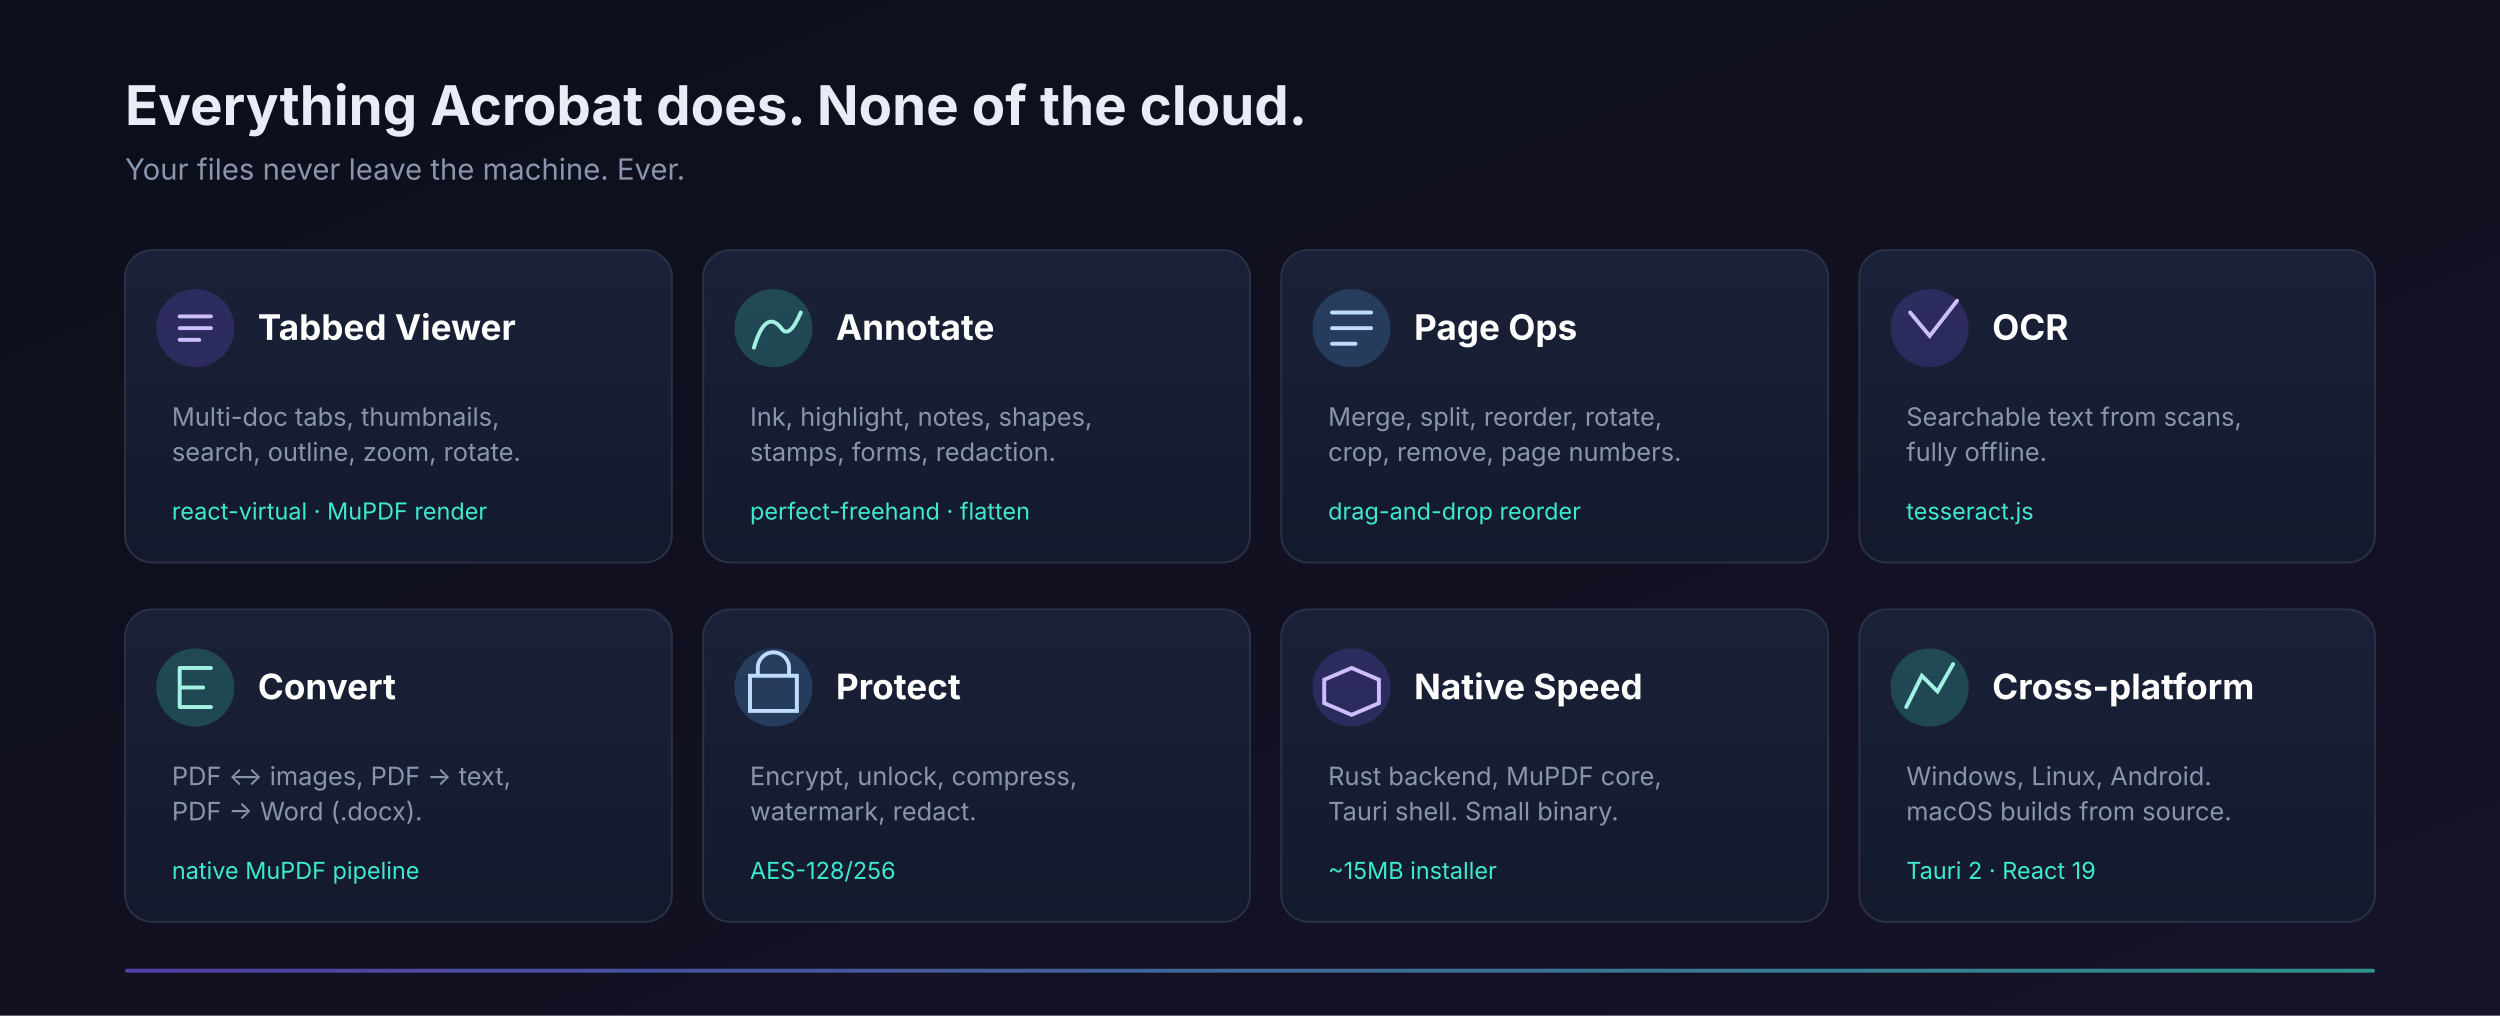
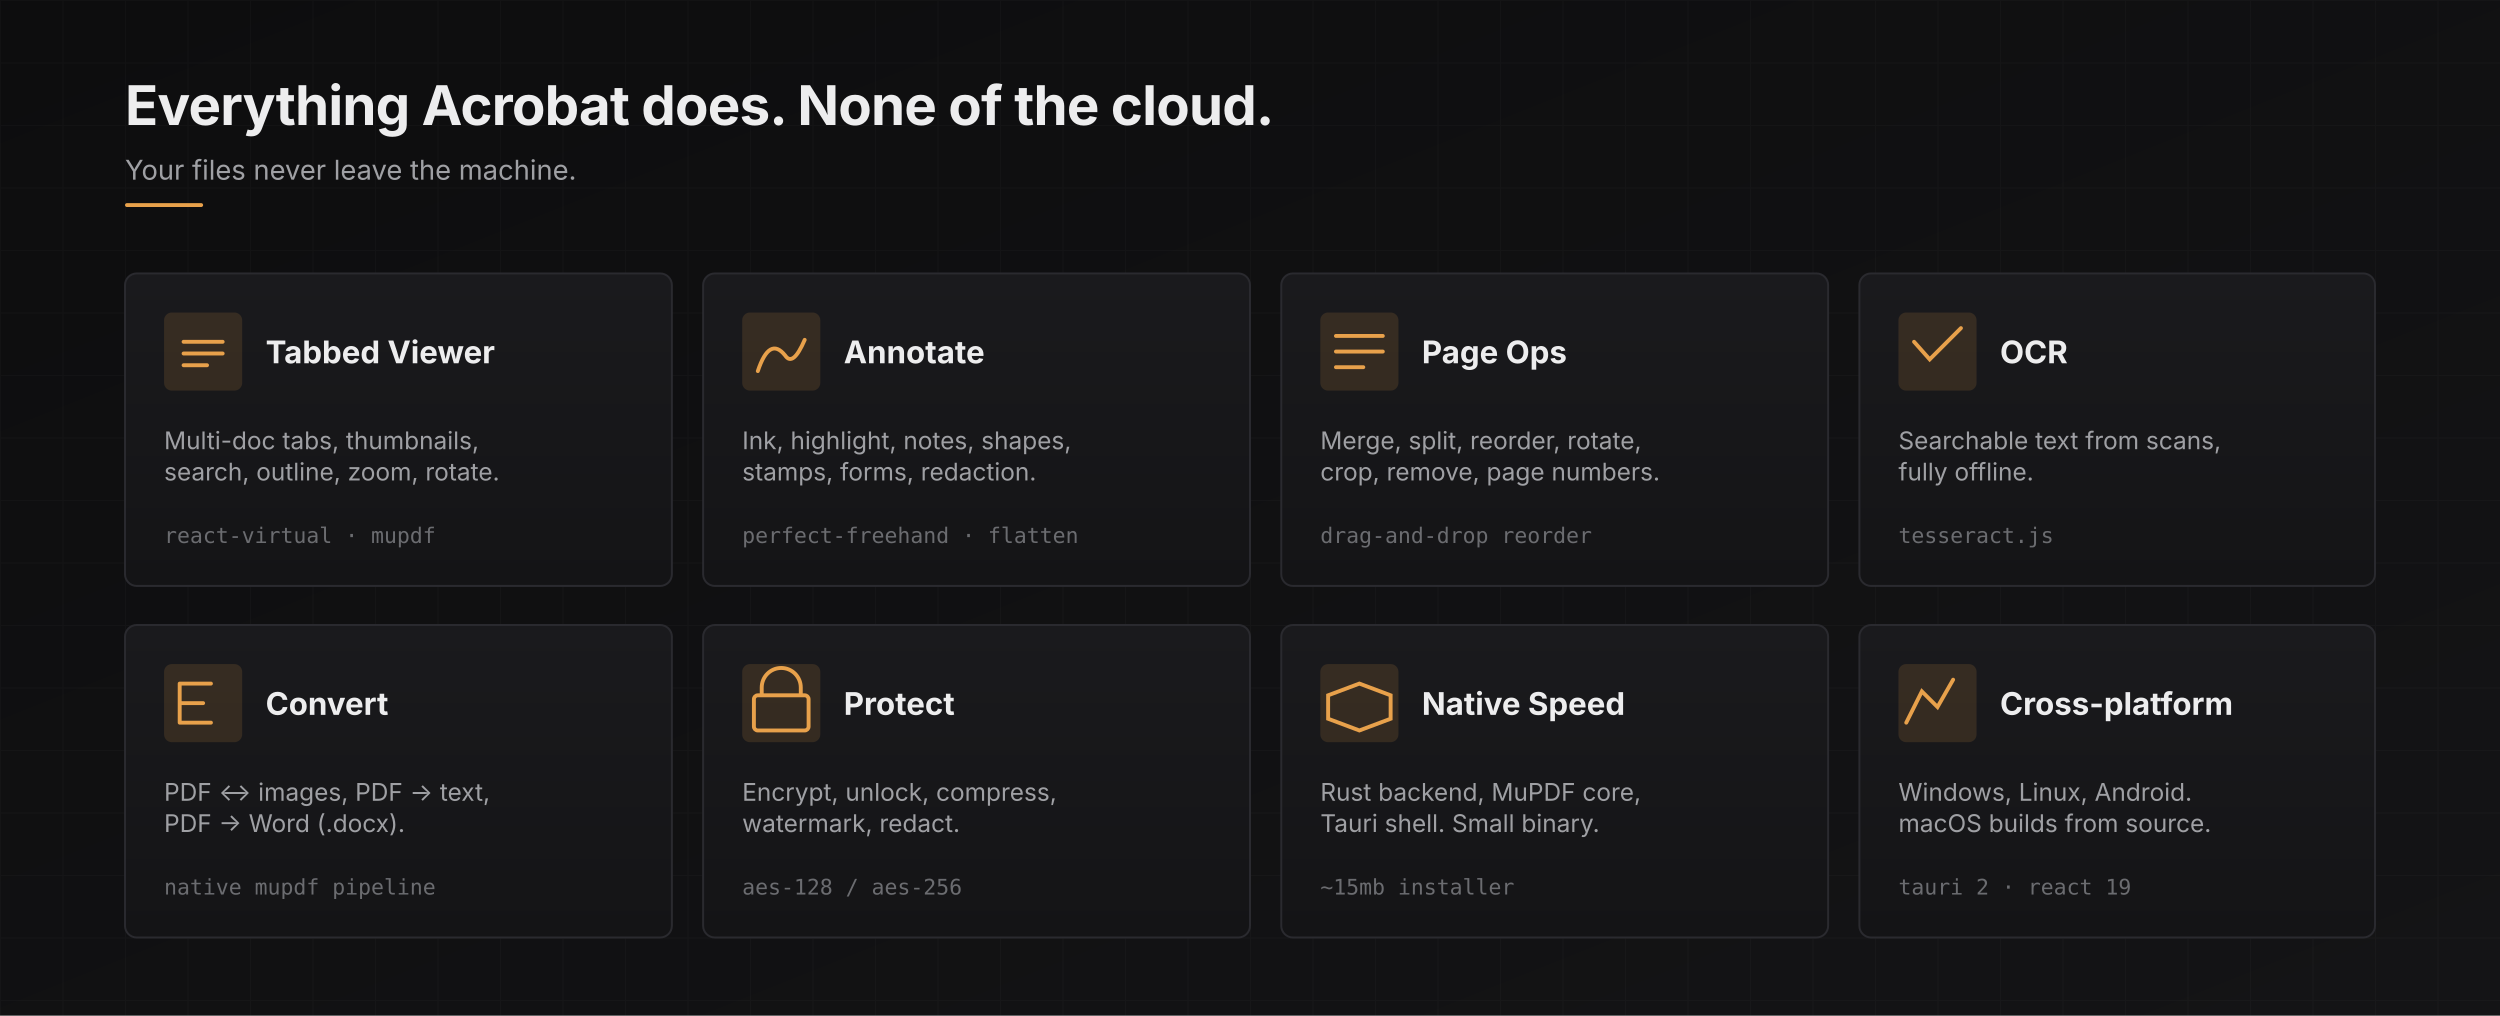
<svg xmlns="http://www.w3.org/2000/svg" viewBox="0 0 1280 520" width="1280" height="520" role="img" aria-label="Qyra features">
  <defs>
    <linearGradient id="bg2" x1="0" y1="0" x2="1" y2="1">
-       <stop offset="0%" stop-color="#0b0f1a" />
-       <stop offset="100%" stop-color="#171228" />
+       <stop offset="0%" stop-color="#0d0d0e" />
+       <stop offset="100%" stop-color="#141416" />
    </linearGradient>
    <linearGradient id="card" x1="0" y1="0" x2="0" y2="1">
-       <stop offset="0%" stop-color="#1a2138" />
-       <stop offset="100%" stop-color="#141a2c" />
+       <stop offset="0%" stop-color="#1a1a1d" />
+       <stop offset="100%" stop-color="#141416" />
    </linearGradient>
-     <linearGradient id="hl" x1="0" y1="0" x2="1" y2="0">
-       <stop offset="0%" stop-color="#7c5cff" />
-       <stop offset="100%" stop-color="#3ee9d1" />
-     </linearGradient>
+     <pattern id="grid2" width="32" height="32" patternUnits="userSpaceOnUse">
+       <path d="M 32 0 L 0 0 0 32" fill="none" stroke="#ffffff" stroke-opacity="0.02" stroke-width="1" />
+     </pattern>
  </defs>
  <rect width="1280" height="520" fill="url(#bg2)" />
-   <g font-family="Inter, Geist, system-ui, sans-serif" fill="#e7ecf7">
-     <text x="64" y="64" font-size="28" font-weight="700">Everything Acrobat does. None of the cloud.</text>
-     <text x="64" y="92" font-size="15" font-weight="400" fill="#8b94ad">Your files never leave the machine. Ever.</text>
+   <rect width="1280" height="520" fill="url(#grid2)" />
+   <g font-family="Inter, Geist, system-ui, sans-serif">
+     <text x="64" y="64" font-size="28" font-weight="700" fill="#ededee" letter-spacing="-0.4">
+       Everything Acrobat does. None of the cloud.
+     </text>
+     <text x="64" y="92" font-size="14" font-weight="400" fill="#9fa0a4">
+       Your files never leave the machine.
+     </text>
+     <rect x="64" y="104" width="40" height="2" rx="1" fill="#e8a14b" />
  </g>
  <g font-family="Inter, Geist, system-ui, sans-serif">
-     <g transform="translate(64,128)">
-       <rect width="280" height="160" rx="14" fill="url(#card)" stroke="#2a3147" />
-       <circle cx="36" cy="40" r="20" fill="#7c5cff" opacity="0.2" />
-       <path d="M28 40 h16 M28 34 h16 M28 46 h10" stroke="#cdbfff" stroke-width="2" stroke-linecap="round" />
-       <text x="68" y="46" font-size="18" font-weight="700" fill="#fff">Tabbed Viewer</text>
-       <text x="24" y="90" font-size="13" fill="#8b94ad">Multi-doc tabs, thumbnails,</text>
-       <text x="24" y="108" font-size="13" fill="#8b94ad">search, outline, zoom, rotate.</text>
-       <text x="24" y="138" font-size="12" fill="#3ee9d1">react-virtual · MuPDF render</text>
+     <g transform="translate(64,140)">
+       <rect width="280" height="160" rx="6" fill="url(#card)" stroke="#2a2a2f" />
+       <rect x="20" y="20" width="40" height="40" rx="4" fill="#e8a14b" fill-opacity="0.14" />
+       <g stroke="#e8a14b" stroke-width="2" stroke-linecap="round" fill="none">
+         <path d="M30 35 h20 M30 41 h20 M30 47 h12" />
+       </g>
+       <text x="72" y="46" font-size="16" font-weight="700" fill="#ededee">Tabbed Viewer</text>
+       <text x="20" y="90" font-size="12.5" fill="#9fa0a4">Multi-doc tabs, thumbnails,</text>
+       <text x="20" y="106" font-size="12.5" fill="#9fa0a4">search, outline, zoom, rotate.</text>
+       <text x="20" y="138" font-size="11" font-family="ui-monospace, monospace" fill="#6b6c70">react-virtual · mupdf</text>
    </g>
-     <g transform="translate(360,128)">
-       <rect width="280" height="160" rx="14" fill="url(#card)" stroke="#2a3147" />
-       <circle cx="36" cy="40" r="20" fill="#3ee9d1" opacity="0.2" />
-       <path d="M26 50 q6 -20 14 -10 q4 6 10 -8" stroke="#a3f1e3" stroke-width="2" fill="none" stroke-linecap="round" />
-       <text x="68" y="46" font-size="18" font-weight="700" fill="#fff">Annotate</text>
-       <text x="24" y="90" font-size="13" fill="#8b94ad">Ink, highlight, notes, shapes,</text>
-       <text x="24" y="108" font-size="13" fill="#8b94ad">stamps, forms, redaction.</text>
-       <text x="24" y="138" font-size="12" fill="#3ee9d1">perfect-freehand · flatten</text>
+     <g transform="translate(360,140)">
+       <rect width="280" height="160" rx="6" fill="url(#card)" stroke="#2a2a2f" />
+       <rect x="20" y="20" width="40" height="40" rx="4" fill="#e8a14b" fill-opacity="0.14" />
+       <path d="M28 50 q6 -18 14 -8 q4 6 10 -8" stroke="#e8a14b" stroke-width="2" fill="none" stroke-linecap="round" />
+       <text x="72" y="46" font-size="16" font-weight="700" fill="#ededee">Annotate</text>
+       <text x="20" y="90" font-size="12.5" fill="#9fa0a4">Ink, highlight, notes, shapes,</text>
+       <text x="20" y="106" font-size="12.5" fill="#9fa0a4">stamps, forms, redaction.</text>
+       <text x="20" y="138" font-size="11" font-family="ui-monospace, monospace" fill="#6b6c70">perfect-freehand · flatten</text>
    </g>
-     <g transform="translate(656,128)">
-       <rect width="280" height="160" rx="14" fill="url(#card)" stroke="#2a3147" />
-       <circle cx="36" cy="40" r="20" fill="#5eb1ff" opacity="0.2" />
-       <path d="M26 32 h20 M26 40 h20 M26 48 h12" stroke="#bfdcff" stroke-width="2" stroke-linecap="round" />
-       <text x="68" y="46" font-size="18" font-weight="700" fill="#fff">Page Ops</text>
-       <text x="24" y="90" font-size="13" fill="#8b94ad">Merge, split, reorder, rotate,</text>
-       <text x="24" y="108" font-size="13" fill="#8b94ad">crop, remove, page numbers.</text>
-       <text x="24" y="138" font-size="12" fill="#3ee9d1">drag-and-drop reorder</text>
+     <g transform="translate(656,140)">
+       <rect width="280" height="160" rx="6" fill="url(#card)" stroke="#2a2a2f" />
+       <rect x="20" y="20" width="40" height="40" rx="4" fill="#e8a14b" fill-opacity="0.14" />
+       <g stroke="#e8a14b" stroke-width="2" stroke-linecap="round">
+         <path d="M28 32 h24 M28 40 h24 M28 48 h14" />
+       </g>
+       <text x="72" y="46" font-size="16" font-weight="700" fill="#ededee">Page Ops</text>
+       <text x="20" y="90" font-size="12.5" fill="#9fa0a4">Merge, split, reorder, rotate,</text>
+       <text x="20" y="106" font-size="12.5" fill="#9fa0a4">crop, remove, page numbers.</text>
+       <text x="20" y="138" font-size="11" font-family="ui-monospace, monospace" fill="#6b6c70">drag-and-drop reorder</text>
    </g>
-     <g transform="translate(952,128)">
-       <rect width="264" height="160" rx="14" fill="url(#card)" stroke="#2a3147" />
-       <circle cx="36" cy="40" r="20" fill="#7c5cff" opacity="0.2" />
-       <path d="M26 32 l10 12 l14 -18" stroke="#cdbfff" stroke-width="2" fill="none" stroke-linecap="round" />
-       <text x="68" y="46" font-size="18" font-weight="700" fill="#fff">OCR</text>
-       <text x="24" y="90" font-size="13" fill="#8b94ad">Searchable text from scans,</text>
-       <text x="24" y="108" font-size="13" fill="#8b94ad">fully offline.</text>
-       <text x="24" y="138" font-size="12" fill="#3ee9d1">tesseract.js</text>
+     <g transform="translate(952,140)">
+       <rect width="264" height="160" rx="6" fill="url(#card)" stroke="#2a2a2f" />
+       <rect x="20" y="20" width="40" height="40" rx="4" fill="#e8a14b" fill-opacity="0.14" />
+       <path d="M28 35 l8 9 l16 -16" stroke="#e8a14b" stroke-width="2" fill="none" stroke-linecap="round" />
+       <text x="72" y="46" font-size="16" font-weight="700" fill="#ededee">OCR</text>
+       <text x="20" y="90" font-size="12.5" fill="#9fa0a4">Searchable text from scans,</text>
+       <text x="20" y="106" font-size="12.5" fill="#9fa0a4">fully offline.</text>
+       <text x="20" y="138" font-size="11" font-family="ui-monospace, monospace" fill="#6b6c70">tesseract.js</text>
    </g>
-     <g transform="translate(64,312)">
-       <rect width="280" height="160" rx="14" fill="url(#card)" stroke="#2a3147" />
-       <circle cx="36" cy="40" r="20" fill="#3ee9d1" opacity="0.2" />
-       <path d="M28 30 v20 M28 30 h16 M28 40 h12 M28 50 h16" stroke="#a3f1e3" stroke-width="2" stroke-linecap="round" />
-       <text x="68" y="46" font-size="18" font-weight="700" fill="#fff">Convert</text>
-       <text x="24" y="90" font-size="13" fill="#8b94ad">PDF ↔ images, PDF → text,</text>
-       <text x="24" y="108" font-size="13" fill="#8b94ad">PDF → Word (.docx).</text>
-       <text x="24" y="138" font-size="12" fill="#3ee9d1">native MuPDF pipeline</text>
+     <g transform="translate(64,320)">
+       <rect width="280" height="160" rx="6" fill="url(#card)" stroke="#2a2a2f" />
+       <rect x="20" y="20" width="40" height="40" rx="4" fill="#e8a14b" fill-opacity="0.14" />
+       <g stroke="#e8a14b" stroke-width="2" stroke-linecap="round" fill="none">
+         <path d="M28 30 v20 M28 30 h16 M28 40 h12 M28 50 h16" />
+       </g>
+       <text x="72" y="46" font-size="16" font-weight="700" fill="#ededee">Convert</text>
+       <text x="20" y="90" font-size="12.5" fill="#9fa0a4">PDF ↔ images, PDF → text,</text>
+       <text x="20" y="106" font-size="12.5" fill="#9fa0a4">PDF → Word (.docx).</text>
+       <text x="20" y="138" font-size="11" font-family="ui-monospace, monospace" fill="#6b6c70">native mupdf pipeline</text>
    </g>
-     <g transform="translate(360,312)">
-       <rect width="280" height="160" rx="14" fill="url(#card)" stroke="#2a3147" />
-       <circle cx="36" cy="40" r="20" fill="#5eb1ff" opacity="0.2" />
-       <path d="M28 34 v-4 a8 8 0 0 1 16 0 v4 M24 34 h24 v18 h-24 z" stroke="#bfdcff" stroke-width="2" fill="none" />
-       <text x="68" y="46" font-size="18" font-weight="700" fill="#fff">Protect</text>
-       <text x="24" y="90" font-size="13" fill="#8b94ad">Encrypt, unlock, compress,</text>
-       <text x="24" y="108" font-size="13" fill="#8b94ad">watermark, redact.</text>
-       <text x="24" y="138" font-size="12" fill="#3ee9d1">AES-128/256</text>
+     <g transform="translate(360,320)">
+       <rect width="280" height="160" rx="6" fill="url(#card)" stroke="#2a2a2f" />
+       <rect x="20" y="20" width="40" height="40" rx="4" fill="#e8a14b" fill-opacity="0.14" />
+       <g stroke="#e8a14b" stroke-width="2" fill="none">
+         <path d="M30 36 v-4 a10 10 0 0 1 20 0 v4" />
+         <rect x="26" y="36" width="28" height="18" rx="2" />
+       </g>
+       <text x="72" y="46" font-size="16" font-weight="700" fill="#ededee">Protect</text>
+       <text x="20" y="90" font-size="12.5" fill="#9fa0a4">Encrypt, unlock, compress,</text>
+       <text x="20" y="106" font-size="12.5" fill="#9fa0a4">watermark, redact.</text>
+       <text x="20" y="138" font-size="11" font-family="ui-monospace, monospace" fill="#6b6c70">aes-128 / aes-256</text>
    </g>
-     <g transform="translate(656,312)">
-       <rect width="280" height="160" rx="14" fill="url(#card)" stroke="#2a3147" />
-       <circle cx="36" cy="40" r="20" fill="#7c5cff" opacity="0.2" />
-       <path d="M22 36 l14 -6 l14 6 v12 l-14 6 l-14 -6 z" stroke="#cdbfff" stroke-width="2" fill="none" />
-       <text x="68" y="46" font-size="18" font-weight="700" fill="#fff">Native Speed</text>
-       <text x="24" y="90" font-size="13" fill="#8b94ad">Rust backend, MuPDF core,</text>
-       <text x="24" y="108" font-size="13" fill="#8b94ad">Tauri shell. Small binary.</text>
-       <text x="24" y="138" font-size="12" fill="#3ee9d1">~15MB installer</text>
+     <g transform="translate(656,320)">
+       <rect width="280" height="160" rx="6" fill="url(#card)" stroke="#2a2a2f" />
+       <rect x="20" y="20" width="40" height="40" rx="4" fill="#e8a14b" fill-opacity="0.14" />
+       <path d="M24 36 l16 -6 l16 6 v12 l-16 6 l-16 -6 z" stroke="#e8a14b" stroke-width="2" fill="none" />
+       <text x="72" y="46" font-size="16" font-weight="700" fill="#ededee">Native Speed</text>
+       <text x="20" y="90" font-size="12.5" fill="#9fa0a4">Rust backend, MuPDF core,</text>
+       <text x="20" y="106" font-size="12.5" fill="#9fa0a4">Tauri shell. Small binary.</text>
+       <text x="20" y="138" font-size="11" font-family="ui-monospace, monospace" fill="#6b6c70">~15mb installer</text>
    </g>
-     <g transform="translate(952,312)">
-       <rect width="264" height="160" rx="14" fill="url(#card)" stroke="#2a3147" />
-       <circle cx="36" cy="40" r="20" fill="#3ee9d1" opacity="0.2" />
-       <path d="M24 50 l8 -16 l8 8 l8 -14" stroke="#a3f1e3" stroke-width="2" fill="none" stroke-linecap="round" />
-       <text x="68" y="46" font-size="18" font-weight="700" fill="#fff">Cross-platform</text>
-       <text x="24" y="90" font-size="13" fill="#8b94ad">Windows, Linux, Android.</text>
-       <text x="24" y="108" font-size="13" fill="#8b94ad">macOS builds from source.</text>
-       <text x="24" y="138" font-size="12" fill="#3ee9d1">Tauri 2 · React 19</text>
+     <g transform="translate(952,320)">
+       <rect width="264" height="160" rx="6" fill="url(#card)" stroke="#2a2a2f" />
+       <rect x="20" y="20" width="40" height="40" rx="4" fill="#e8a14b" fill-opacity="0.14" />
+       <path d="M24 50 l8 -16 l8 8 l8 -14" stroke="#e8a14b" stroke-width="2" fill="none" stroke-linecap="round" />
+       <text x="72" y="46" font-size="16" font-weight="700" fill="#ededee">Cross-platform</text>
+       <text x="20" y="90" font-size="12.5" fill="#9fa0a4">Windows, Linux, Android.</text>
+       <text x="20" y="106" font-size="12.5" fill="#9fa0a4">macOS builds from source.</text>
+       <text x="20" y="138" font-size="11" font-family="ui-monospace, monospace" fill="#6b6c70">tauri 2 · react 19</text>
    </g>
  </g>
-   <rect x="64" y="496" width="1152" height="2" rx="1" fill="url(#hl)" opacity="0.6" />
</svg>
